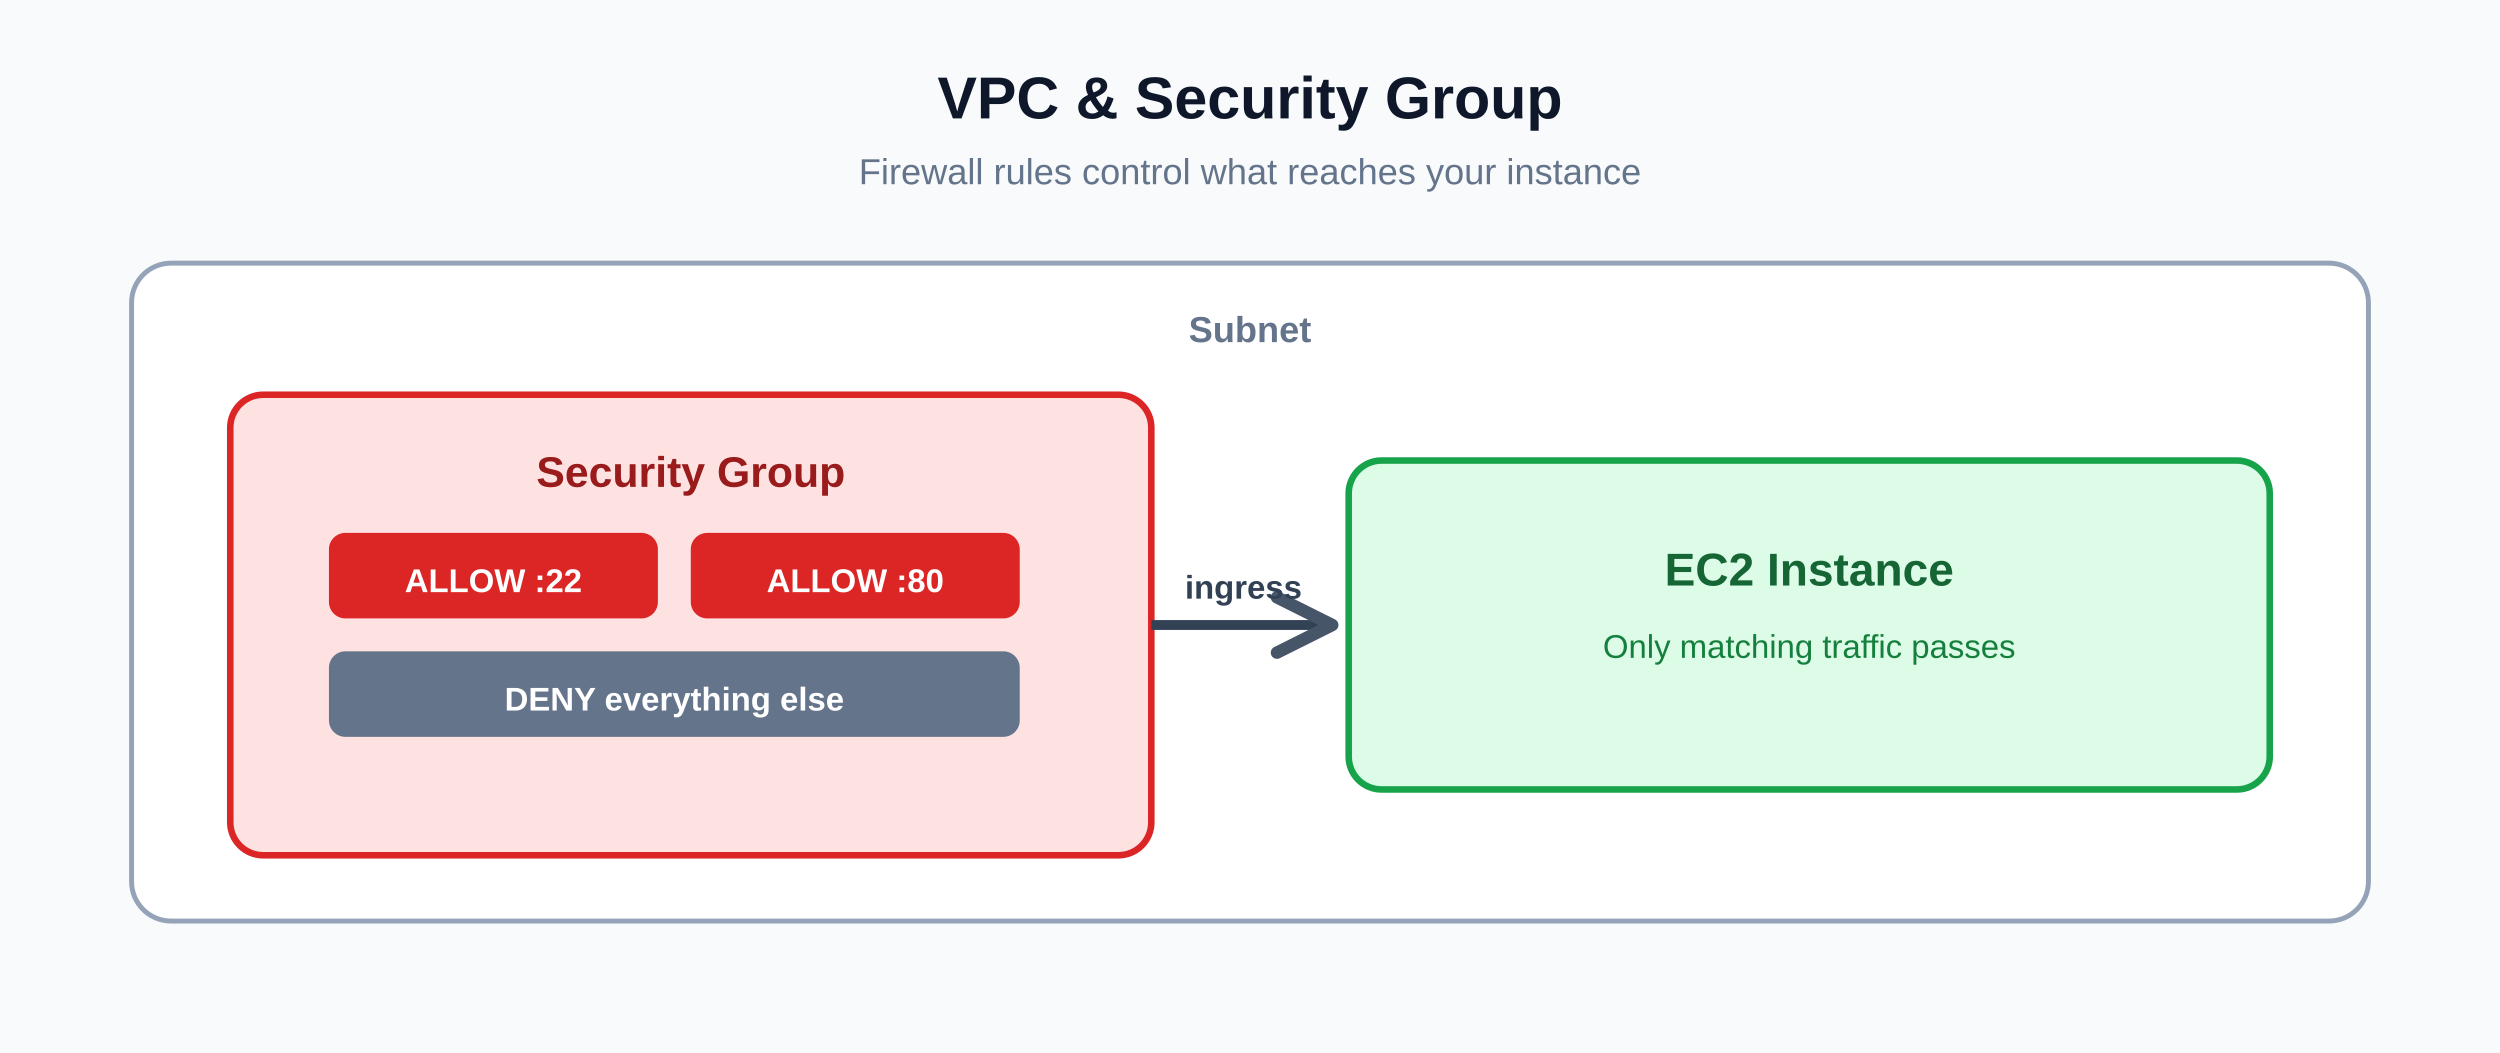
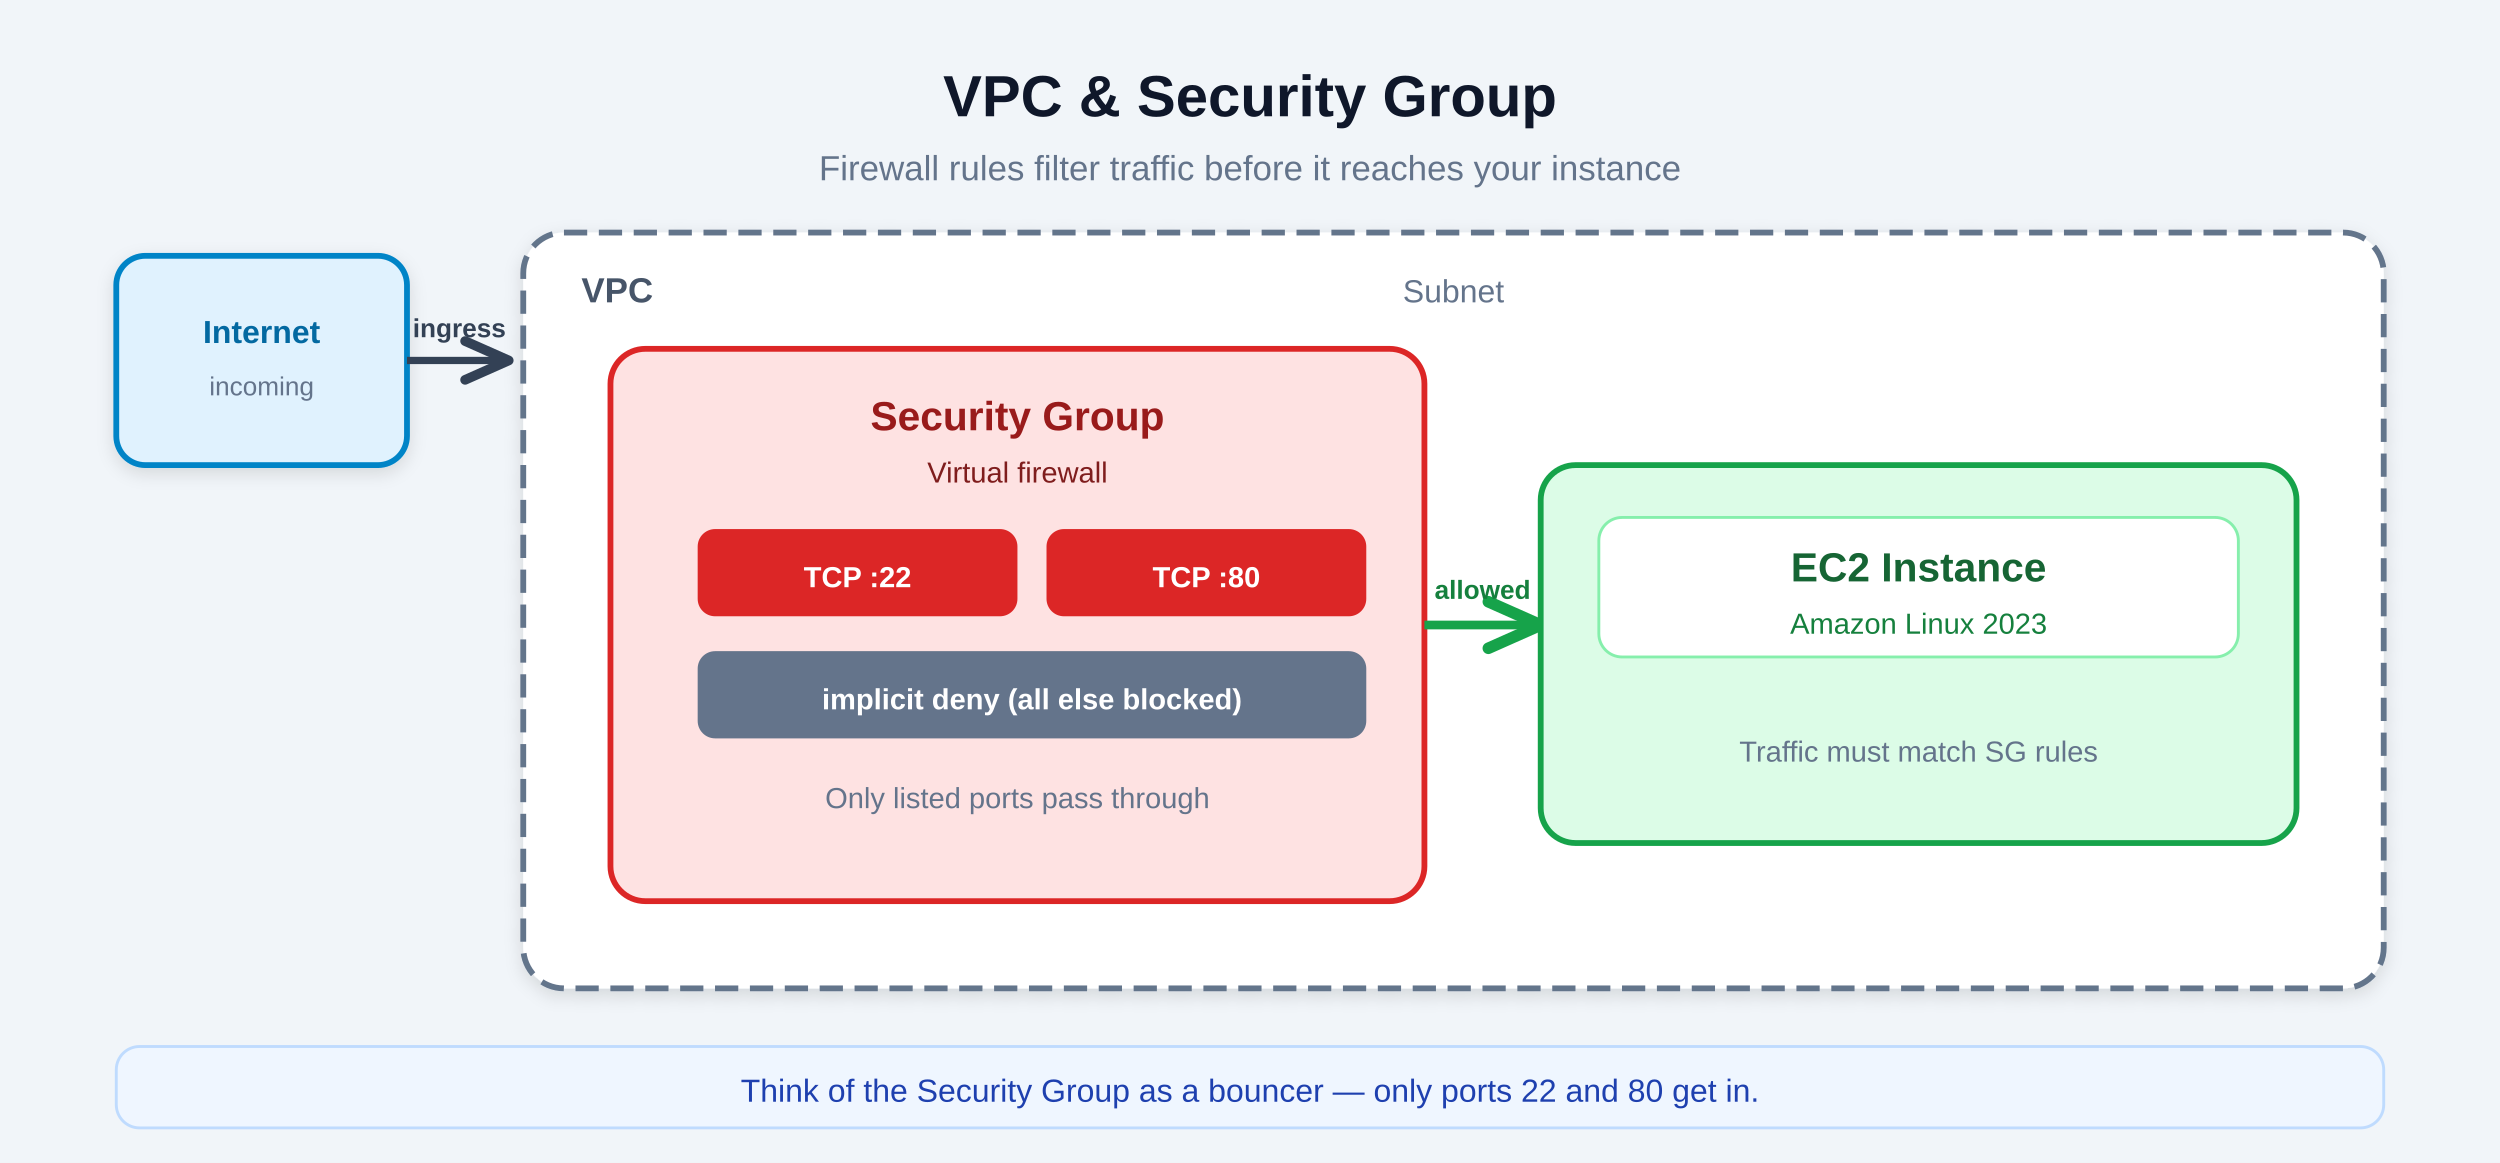
- <svg xmlns="http://www.w3.org/2000/svg" viewBox="0 0 760 320" role="img" aria-label="VPC networking">
+ <svg xmlns="http://www.w3.org/2000/svg" viewBox="0 0 860 400" role="img" aria-label="VPC networking">
  <defs>
-     <marker id="a" viewBox="0 0 10 10" refX="9" refY="5" markerWidth="7" markerHeight="7" orient="auto">
-       <path d="M1 1 L9 5 L1 9" fill="none" stroke="#475569" stroke-width="1.8" stroke-linecap="round" stroke-linejoin="round" />
+     <filter id="sh" x="-20%" y="-20%" width="140%" height="140%">
+       <feDropShadow dx="0" dy="2" stdDeviation="3" flood-opacity="0.12" />
+     </filter>
+     <marker id="in" viewBox="0 0 12 12" refX="10" refY="6" markerWidth="8" markerHeight="8" orient="auto">
+       <path d="M1 2 L10 6 L1 10" fill="none" stroke="#334155" stroke-width="2" stroke-linecap="round" stroke-linejoin="round" />
+     </marker>
+     <marker id="ok" viewBox="0 0 12 12" refX="10" refY="6" markerWidth="8" markerHeight="8" orient="auto">
+       <path d="M1 2 L10 6 L1 10" fill="none" stroke="#16A34A" stroke-width="2" stroke-linecap="round" stroke-linejoin="round" />
    </marker>
  </defs>
-   <rect width="760" height="320" fill="#F8FAFC" />
-   <text x="380" y="36" text-anchor="middle" font-family="Arial, Helvetica, Sans-serif" font-size="18" font-weight="700" fill="#0F172A">VPC &amp; Security Group</text>
-   <text x="380" y="56" text-anchor="middle" font-family="Arial, Helvetica, Sans-serif" font-size="11" fill="#64748B">Firewall rules control what reaches your instance</text>
-   <rect x="40" y="80" width="680" height="200" rx="12" fill="#FFF" stroke="#94A3B8" stroke-width="1.5" />
-   <text x="380" y="104" text-anchor="middle" font-family="Arial, Helvetica, Sans-serif" font-size="11" font-weight="600" fill="#64748B">Subnet</text>
-   <rect x="70" y="120" width="280" height="140" rx="10" fill="#FEE2E2" stroke="#DC2626" stroke-width="2" />
-   <text x="210" y="148" text-anchor="middle" font-family="Arial, Helvetica, Sans-serif" font-size="13" font-weight="700" fill="#991B1B">Security Group</text>
-   <rect x="100" y="162" width="100" height="26" rx="5" fill="#DC2626" />
-   <text x="150" y="180" text-anchor="middle" font-family="Arial, Helvetica, Sans-serif" font-size="10" font-weight="600" fill="#FFF">ALLOW :22</text>
-   <rect x="210" y="162" width="100" height="26" rx="5" fill="#DC2626" />
-   <text x="260" y="180" text-anchor="middle" font-family="Arial, Helvetica, Sans-serif" font-size="10" font-weight="600" fill="#FFF">ALLOW :80</text>
-   <rect x="100" y="198" width="210" height="26" rx="5" fill="#64748B" />
-   <text x="205" y="216" text-anchor="middle" font-family="Arial, Helvetica, Sans-serif" font-size="10" font-weight="600" fill="#FFF">DENY everything else</text>
-   <rect x="410" y="140" width="280" height="100" rx="10" fill="#DCFCE7" stroke="#16A34A" stroke-width="2" />
-   <text x="550" y="178" text-anchor="middle" font-family="Arial, Helvetica, Sans-serif" font-size="14" font-weight="700" fill="#166534">EC2 Instance</text>
-   <text x="550" y="200" text-anchor="middle" font-family="Arial, Helvetica, Sans-serif" font-size="10" fill="#15803D">Only matching traffic passes</text>
-   <line x1="350" y1="190" x2="405" y2="190" stroke="#334155" stroke-width="3" marker-end="url(#a)" />
-   <text x="378" y="182" text-anchor="middle" font-family="Arial, Helvetica, Sans-serif" font-size="10" font-weight="600" fill="#334155">ingress</text>
+   <rect width="860" height="400" fill="#F1F5F9" />
+   <text x="430" y="40" text-anchor="middle" font-family="Arial, Helvetica, Sans-serif" font-size="20" font-weight="700" fill="#0F172A">VPC &amp; Security Group</text>
+   <text x="430" y="62" text-anchor="middle" font-family="Arial, Helvetica, Sans-serif" font-size="12" fill="#64748B">Firewall rules filter traffic before it reaches your instance</text>
+   <rect x="40" y="88" width="100" height="72" rx="10" fill="#E0F2FE" stroke="#0284C7" stroke-width="2" filter="url(#sh)" />
+   <text x="90" y="118" text-anchor="middle" font-family="Arial, Helvetica, Sans-serif" font-size="11" font-weight="700" fill="#0369A1">Internet</text>
+   <text x="90" y="136" text-anchor="middle" font-family="Arial, Helvetica, Sans-serif" font-size="9" fill="#64748B">incoming</text>
+   <path d="M140 124 L175 124" fill="none" stroke="#334155" stroke-width="2.5" marker-end="url(#in)" />
+   <text x="158" y="116" text-anchor="middle" font-family="Arial, Helvetica, Sans-serif" font-size="9" font-weight="600" fill="#334155">ingress</text>
+   <rect x="180" y="80" width="640" height="260" rx="14" fill="#FFF" stroke="#64748B" stroke-width="2" stroke-dasharray="8 4" filter="url(#sh)" />
+   <text x="200" y="104" font-family="Arial, Helvetica, Sans-serif" font-size="12" font-weight="700" fill="#475569">VPC</text>
+   <text x="500" y="104" text-anchor="middle" font-family="Arial, Helvetica, Sans-serif" font-size="11" fill="#64748B">Subnet</text>
+   <rect x="210" y="120" width="280" height="190" rx="12" fill="#FEE2E2" stroke="#DC2626" stroke-width="2" />
+   <text x="350" y="148" text-anchor="middle" font-family="Arial, Helvetica, Sans-serif" font-size="14" font-weight="700" fill="#991B1B">Security Group</text>
+   <text x="350" y="166" text-anchor="middle" font-family="Arial, Helvetica, Sans-serif" font-size="10" fill="#7F1D1D">Virtual firewall</text>
+   <rect x="240" y="182" width="110" height="30" rx="6" fill="#DC2626" />
+   <text x="295" y="202" text-anchor="middle" font-family="Arial, Helvetica, Sans-serif" font-size="10" font-weight="700" fill="#FFF">TCP :22</text>
+   <rect x="360" y="182" width="110" height="30" rx="6" fill="#DC2626" />
+   <text x="415" y="202" text-anchor="middle" font-family="Arial, Helvetica, Sans-serif" font-size="10" font-weight="700" fill="#FFF">TCP :80</text>
+   <rect x="240" y="224" width="230" height="30" rx="6" fill="#64748B" />
+   <text x="355" y="244" text-anchor="middle" font-family="Arial, Helvetica, Sans-serif" font-size="10" font-weight="600" fill="#FFF">implicit deny (all else blocked)</text>
+   <text x="350" y="278" text-anchor="middle" font-family="Arial, Helvetica, Sans-serif" font-size="10" fill="#64748B">Only listed ports pass through</text>
+   <path d="M490 215 L530 215" fill="none" stroke="#16A34A" stroke-width="3" marker-end="url(#ok)" />
+   <text x="510" y="206" text-anchor="middle" font-family="Arial, Helvetica, Sans-serif" font-size="9" font-weight="600" fill="#15803D">allowed</text>
+   <rect x="530" y="160" width="260" height="130" rx="12" fill="#DCFCE7" stroke="#16A34A" stroke-width="2" />
+   <rect x="550" y="178" width="220" height="48" rx="8" fill="#FFF" stroke="#86EFAC" />
+   <text x="660" y="200" text-anchor="middle" font-family="Arial, Helvetica, Sans-serif" font-size="14" font-weight="700" fill="#166534">EC2 Instance</text>
+   <text x="660" y="218" text-anchor="middle" font-family="Arial, Helvetica, Sans-serif" font-size="10" fill="#15803D">Amazon Linux 2023</text>
+   <text x="660" y="262" text-anchor="middle" font-family="Arial, Helvetica, Sans-serif" font-size="10" fill="#64748B">Traffic must match SG rules</text>
+   <rect x="40" y="360" width="780" height="28" rx="8" fill="#EFF6FF" stroke="#BFDBFE" />
+   <text x="430" y="379" text-anchor="middle" font-family="Arial, Helvetica, Sans-serif" font-size="11" fill="#1E40AF">Think of the Security Group as a bouncer — only ports 22 and 80 get in.</text>
</svg>
